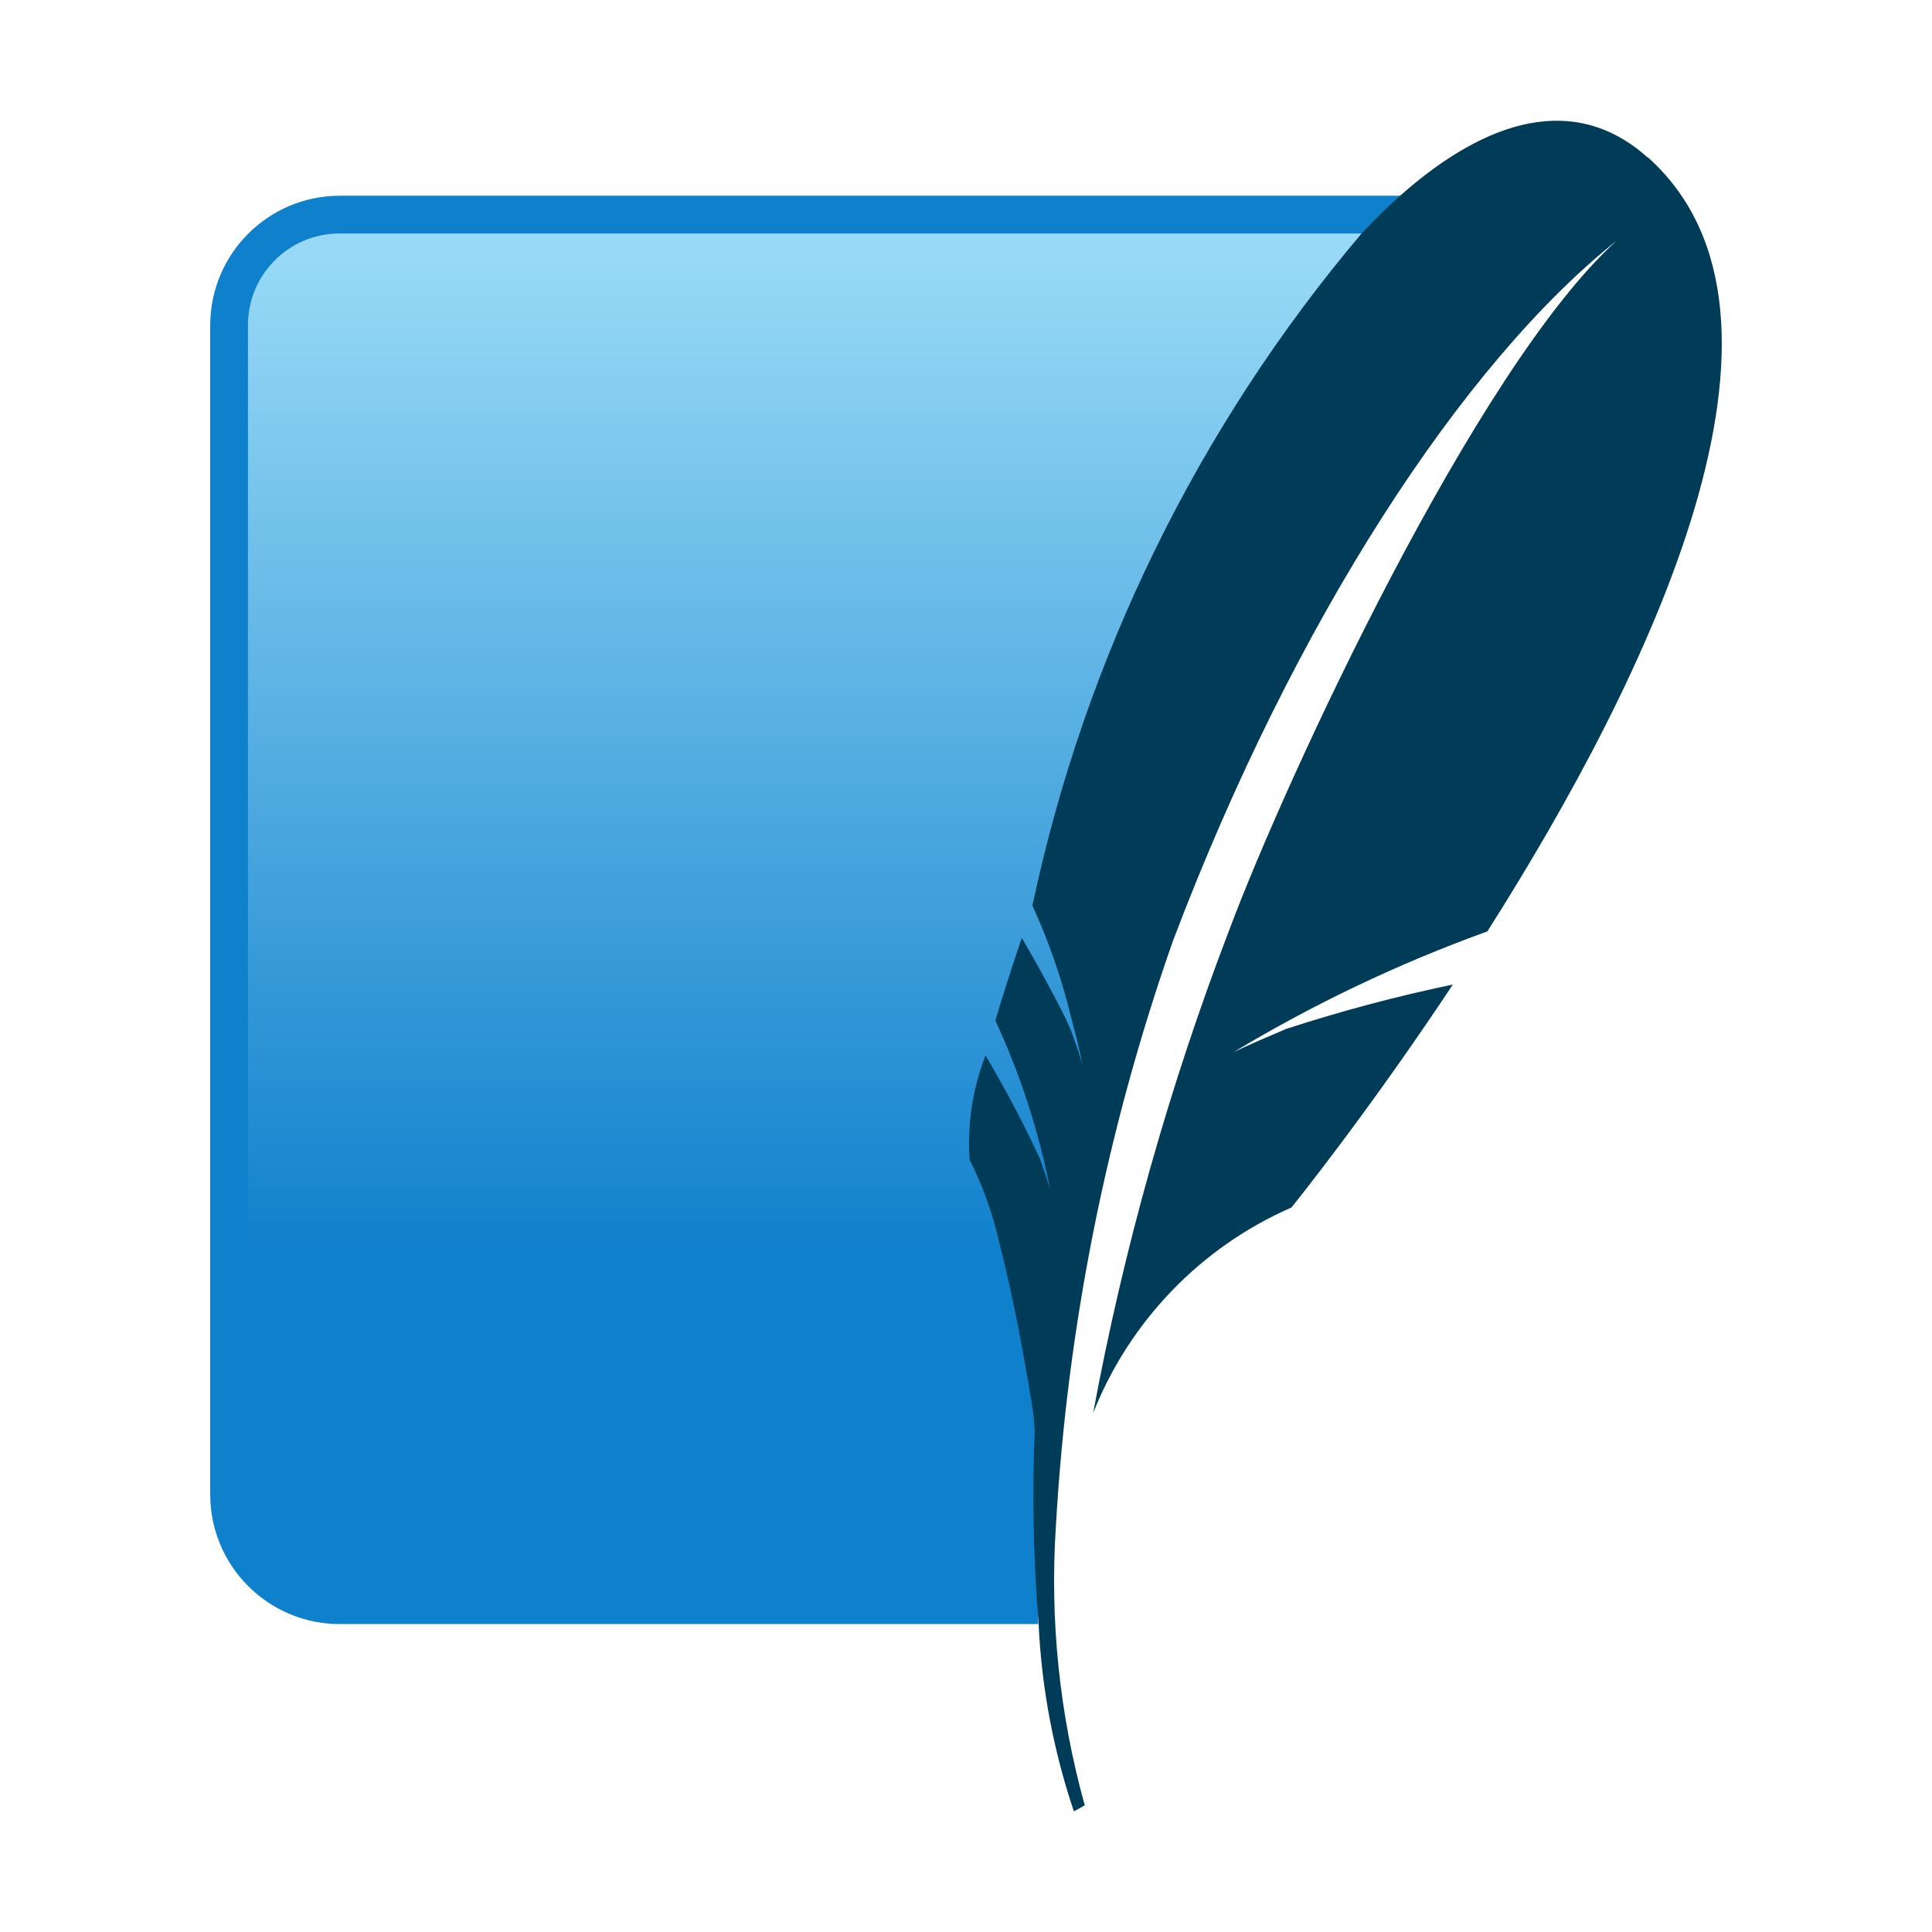
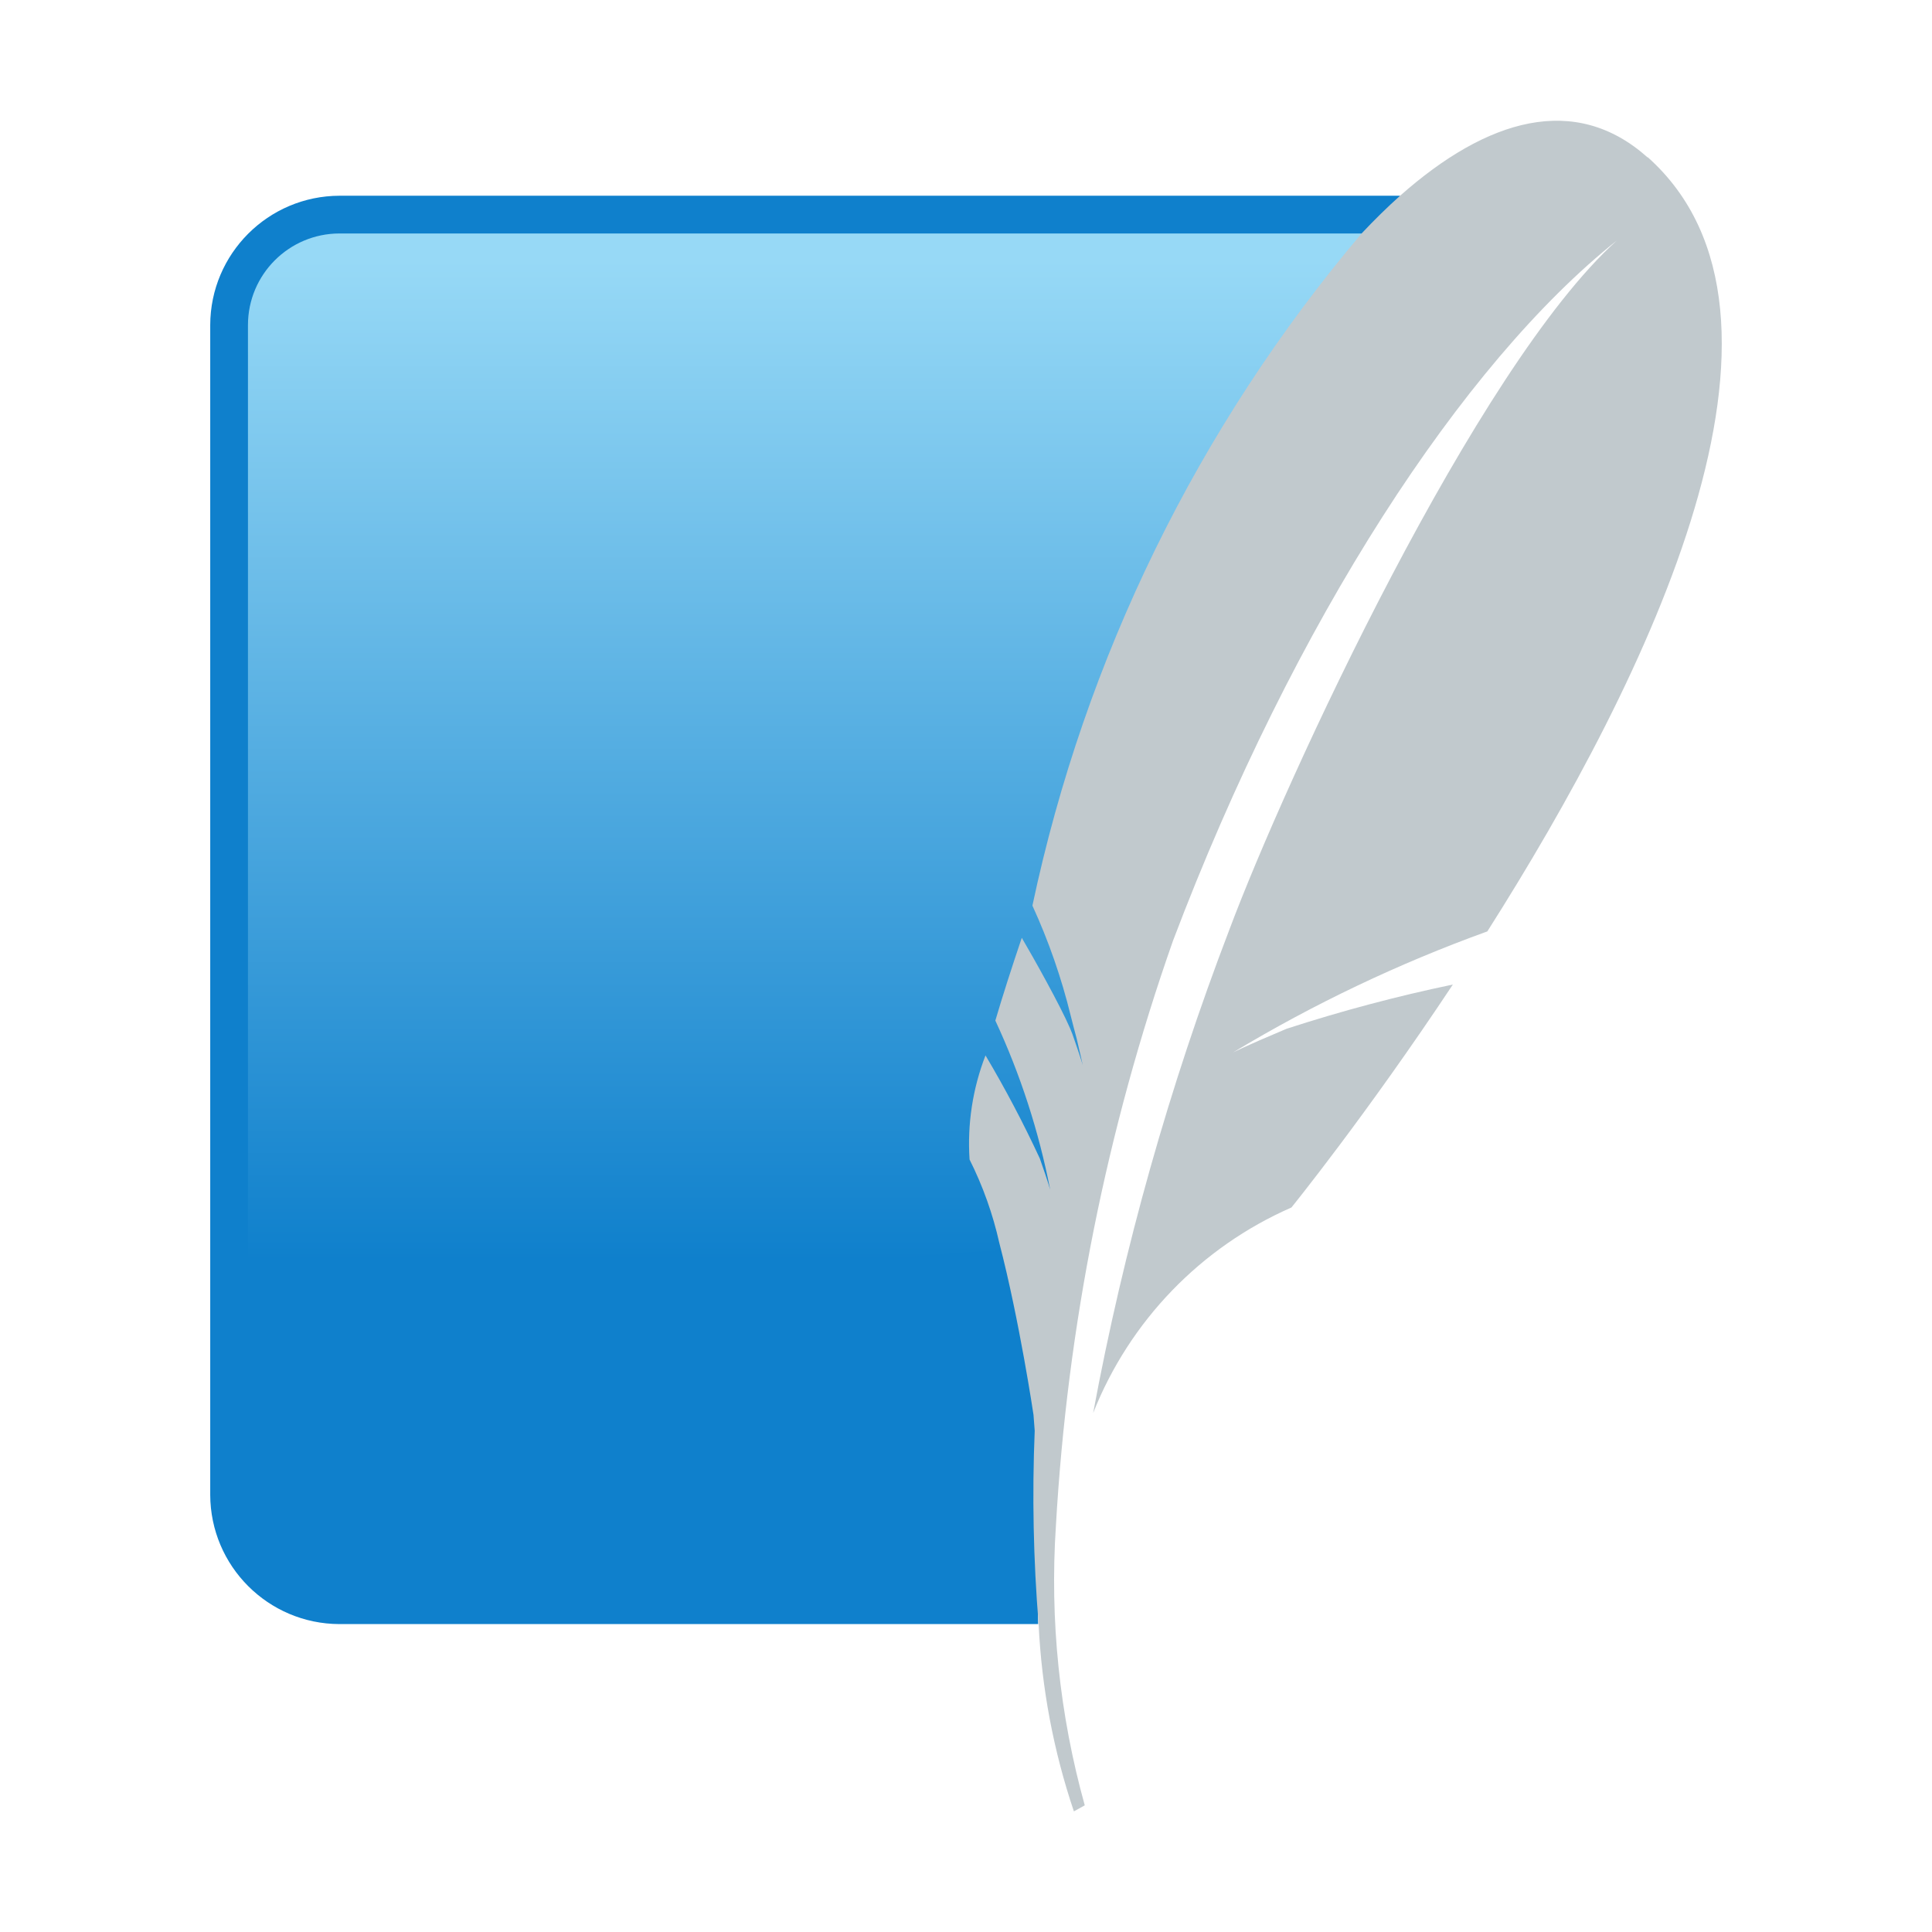
- <svg xmlns="http://www.w3.org/2000/svg" width="81px" height="81px" viewBox="0 0 32 32" fill="#000000">
+ <svg xmlns="http://www.w3.org/2000/svg" width="79px" height="79px" viewBox="0 0 32 32" fill="#000000">
  <g id="SVGRepo_bgCarrier" stroke-width="0" />
  <g id="SVGRepo_tracerCarrier" stroke-linecap="round" stroke-linejoin="round" />
  <g id="SVGRepo_iconCarrier">
    <defs>
      <linearGradient id="a" x1="-118.318" y1="45.638" x2="-116.751" y2="45.638" gradientTransform="matrix(0, 11.486, 11.486, 0, -510.889, 1363.307)" gradientUnits="userSpaceOnUse">
        <stop offset="0" stop-color="#97d9f6" />
        <stop offset="0.92" stop-color="#0f80cc" />
        <stop offset="1" stop-color="#0f80cc" />
      </linearGradient>
    </defs>
    <path d="M23.192,3.242H5.623A2.147,2.147,0,0,0,3.482,5.383V24.759A2.147,2.147,0,0,0,5.623,26.9H17.195C17.063,21.142,19.03,9.968,23.192,3.242Z" style="fill:#0f80cc" />
    <path d="M22.554,3.867H5.623A1.518,1.518,0,0,0,4.107,5.383V23.345a42.01,42.01,0,0,1,13.569-2.684A123.555,123.555,0,0,1,22.554,3.867Z" style="fill:url(#a)" />
-     <path d="M27.29,2.608c-1.2-1.073-2.66-.642-4.1.634-.213.19-.426.4-.638.625A25.4,25.4,0,0,0,17.1,15a10.178,10.178,0,0,1,.634,1.822c.036.14.069.272.1.384.062.265.1.437.1.437s-.022-.083-.113-.346l-.059-.17c-.01-.027-.023-.059-.038-.094-.16-.373-.6-1.16-.8-1.5-.167.493-.315.954-.438,1.371a12.131,12.131,0,0,1,.908,2.8s-.03-.115-.171-.515a19.037,19.037,0,0,0-.9-1.708,4.037,4.037,0,0,0-.264,1.724,6.009,6.009,0,0,1,.493,1.383c.334,1.283.566,2.846.566,2.846s.008.1.02.263a26.145,26.145,0,0,0,.065,3.205,11.362,11.362,0,0,0,.584,3.1l.18-.1a13.859,13.859,0,0,1-.478-4.628,35.269,35.269,0,0,1,1.938-9.688c2.01-5.308,4.8-9.568,7.35-11.6-2.326,2.1-5.474,8.9-6.417,11.418a45.656,45.656,0,0,0-2.254,8A6.211,6.211,0,0,1,21.39,20s1.233-1.521,2.674-3.693a26.206,26.206,0,0,0-2.755.733c-.7.294-.889.394-.889.394a23.939,23.939,0,0,1,4.215-2.007c2.676-4.215,5.592-10.2,2.656-12.824" style="fill:#003b57" />
+     <path d="M27.29,2.608c-1.2-1.073-2.66-.642-4.1.634-.213.19-.426.4-.638.625A25.4,25.4,0,0,0,17.1,15a10.178,10.178,0,0,1,.634,1.822c.036.14.069.272.1.384.062.265.1.437.1.437s-.022-.083-.113-.346l-.059-.17c-.01-.027-.023-.059-.038-.094-.16-.373-.6-1.16-.8-1.5-.167.493-.315.954-.438,1.371a12.131,12.131,0,0,1,.908,2.8s-.03-.115-.171-.515a19.037,19.037,0,0,0-.9-1.708,4.037,4.037,0,0,0-.264,1.724,6.009,6.009,0,0,1,.493,1.383c.334,1.283.566,2.846.566,2.846s.008.1.02.263a26.145,26.145,0,0,0,.065,3.205,11.362,11.362,0,0,0,.584,3.1l.18-.1a13.859,13.859,0,0,1-.478-4.628,35.269,35.269,0,0,1,1.938-9.688c2.01-5.308,4.8-9.568,7.35-11.6-2.326,2.1-5.474,8.9-6.417,11.418a45.656,45.656,0,0,0-2.254,8A6.211,6.211,0,0,1,21.39,20s1.233-1.521,2.674-3.693a26.206,26.206,0,0,0-2.755.733c-.7.294-.889.394-.889.394a23.939,23.939,0,0,1,4.215-2.007c2.676-4.215,5.592-10.2,2.656-12.824" style="fill:#c1c9cd" />
  </g>
</svg>
